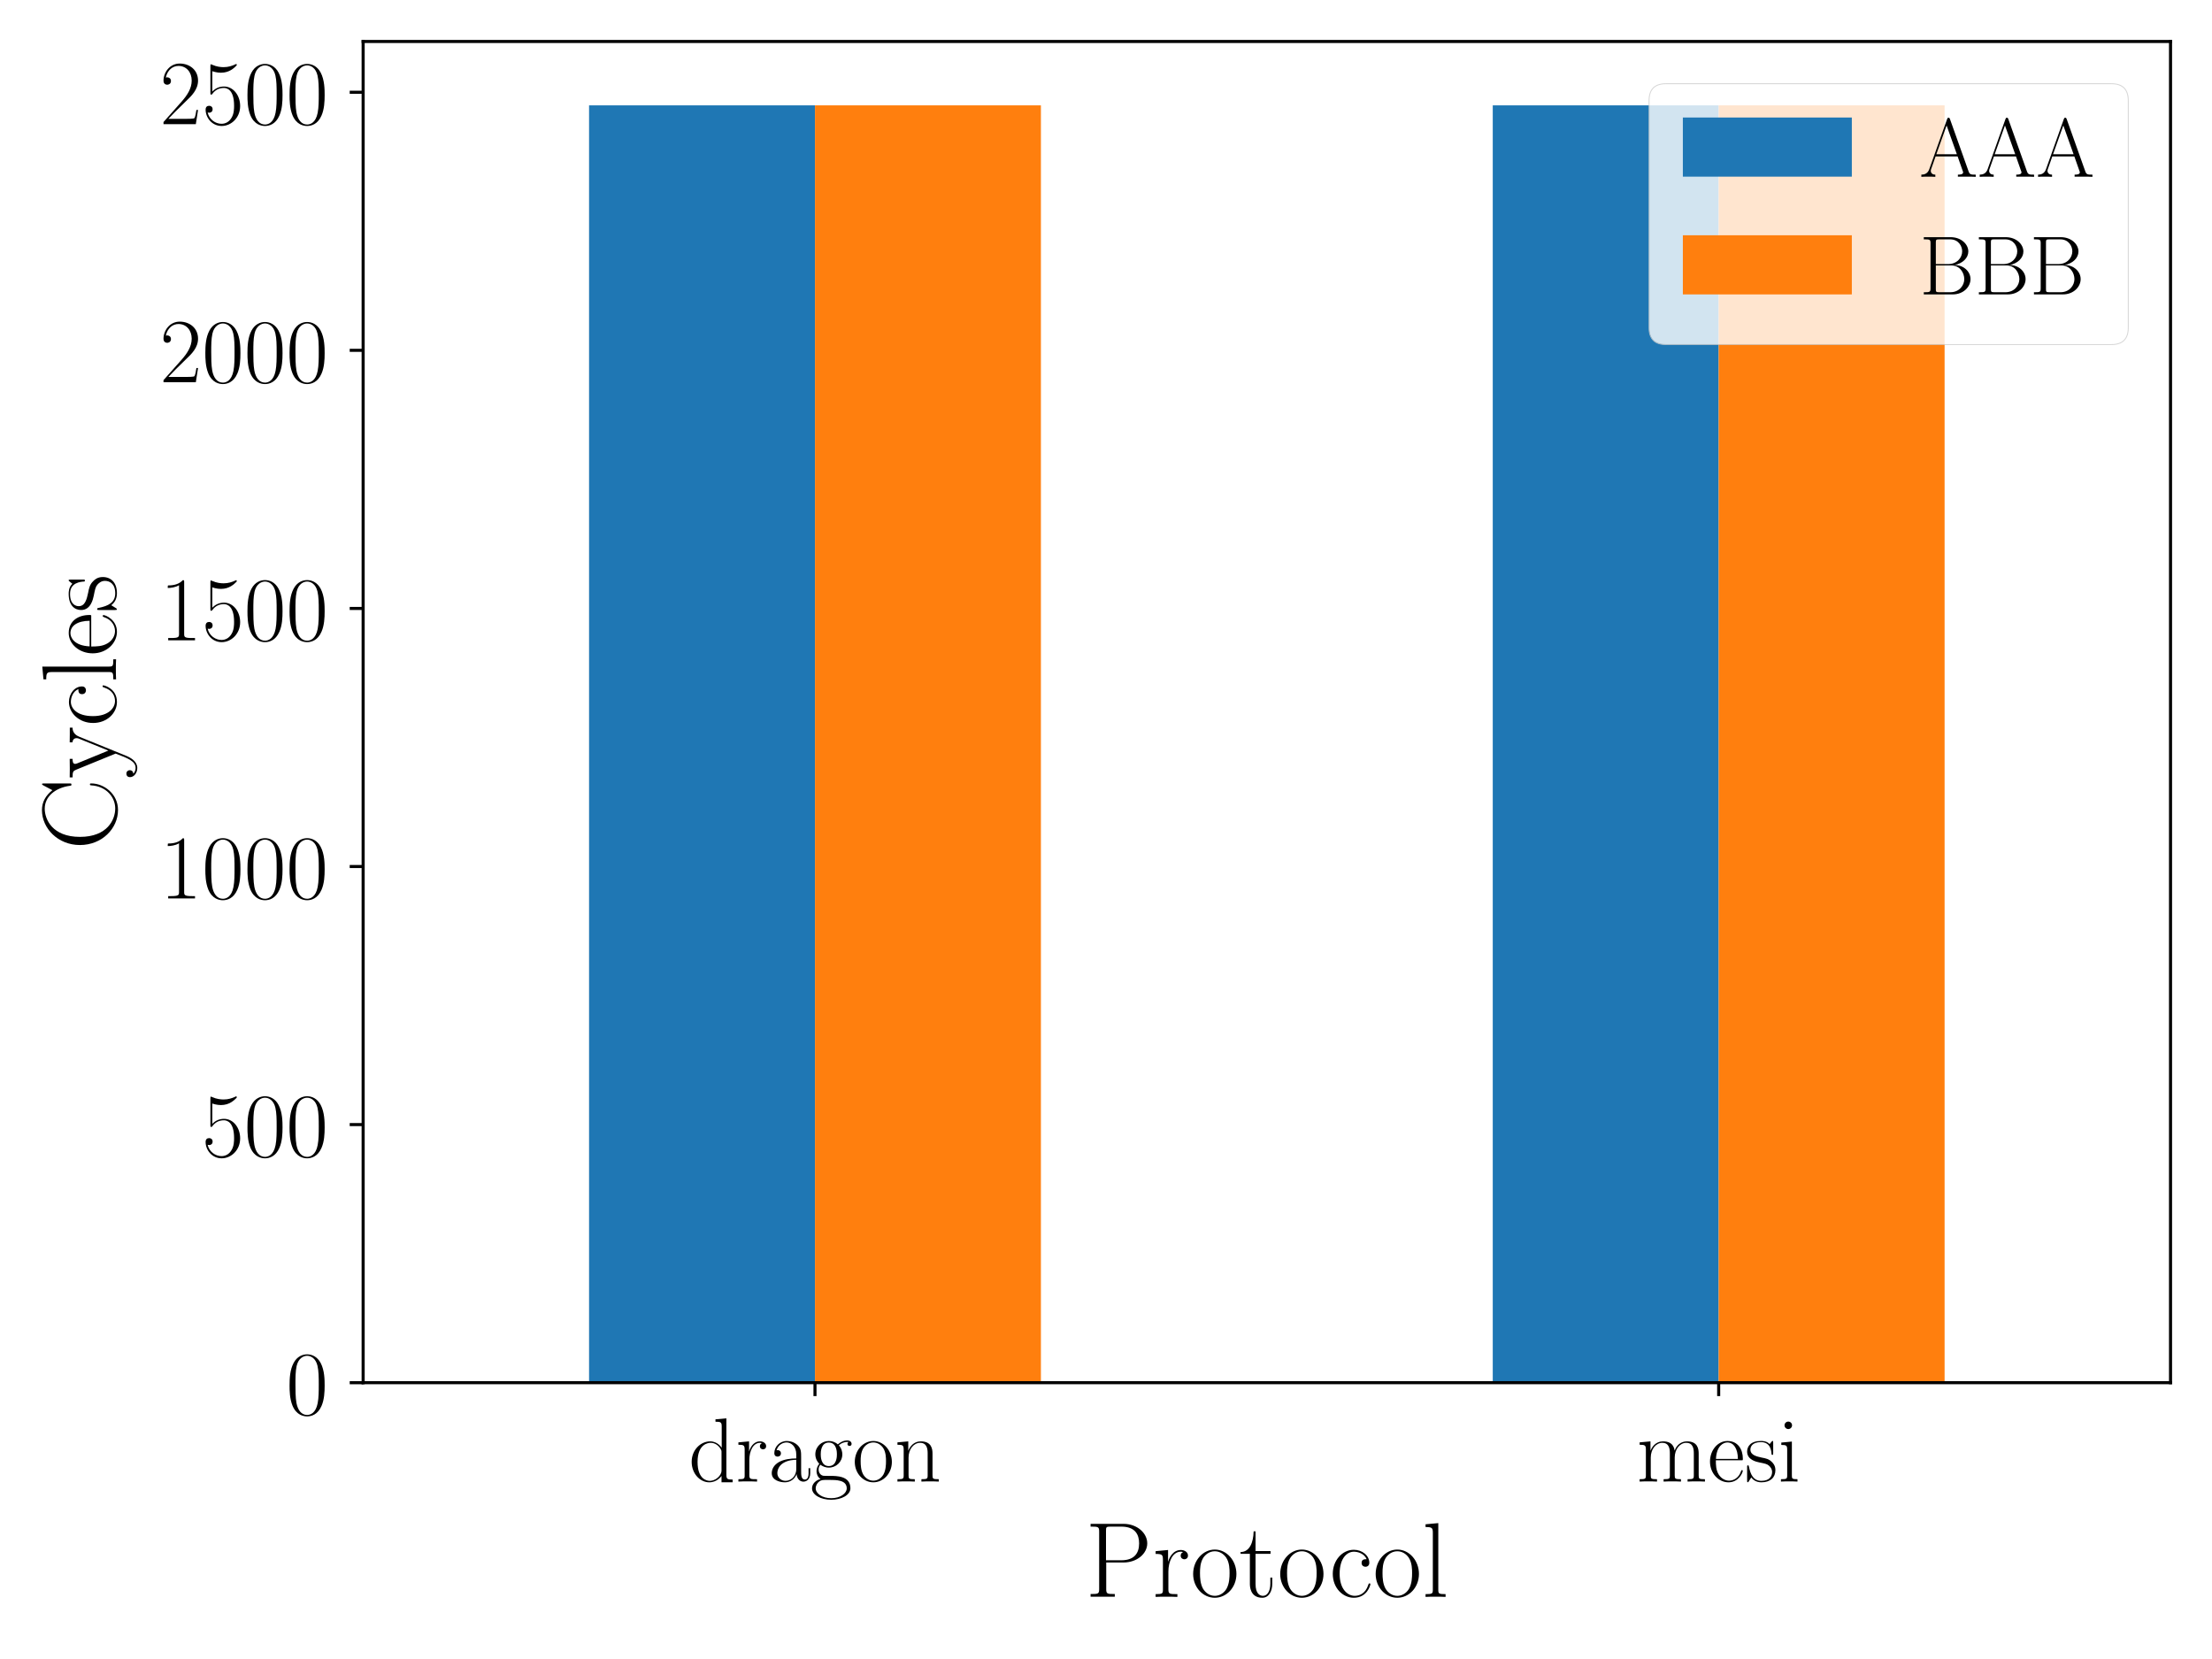
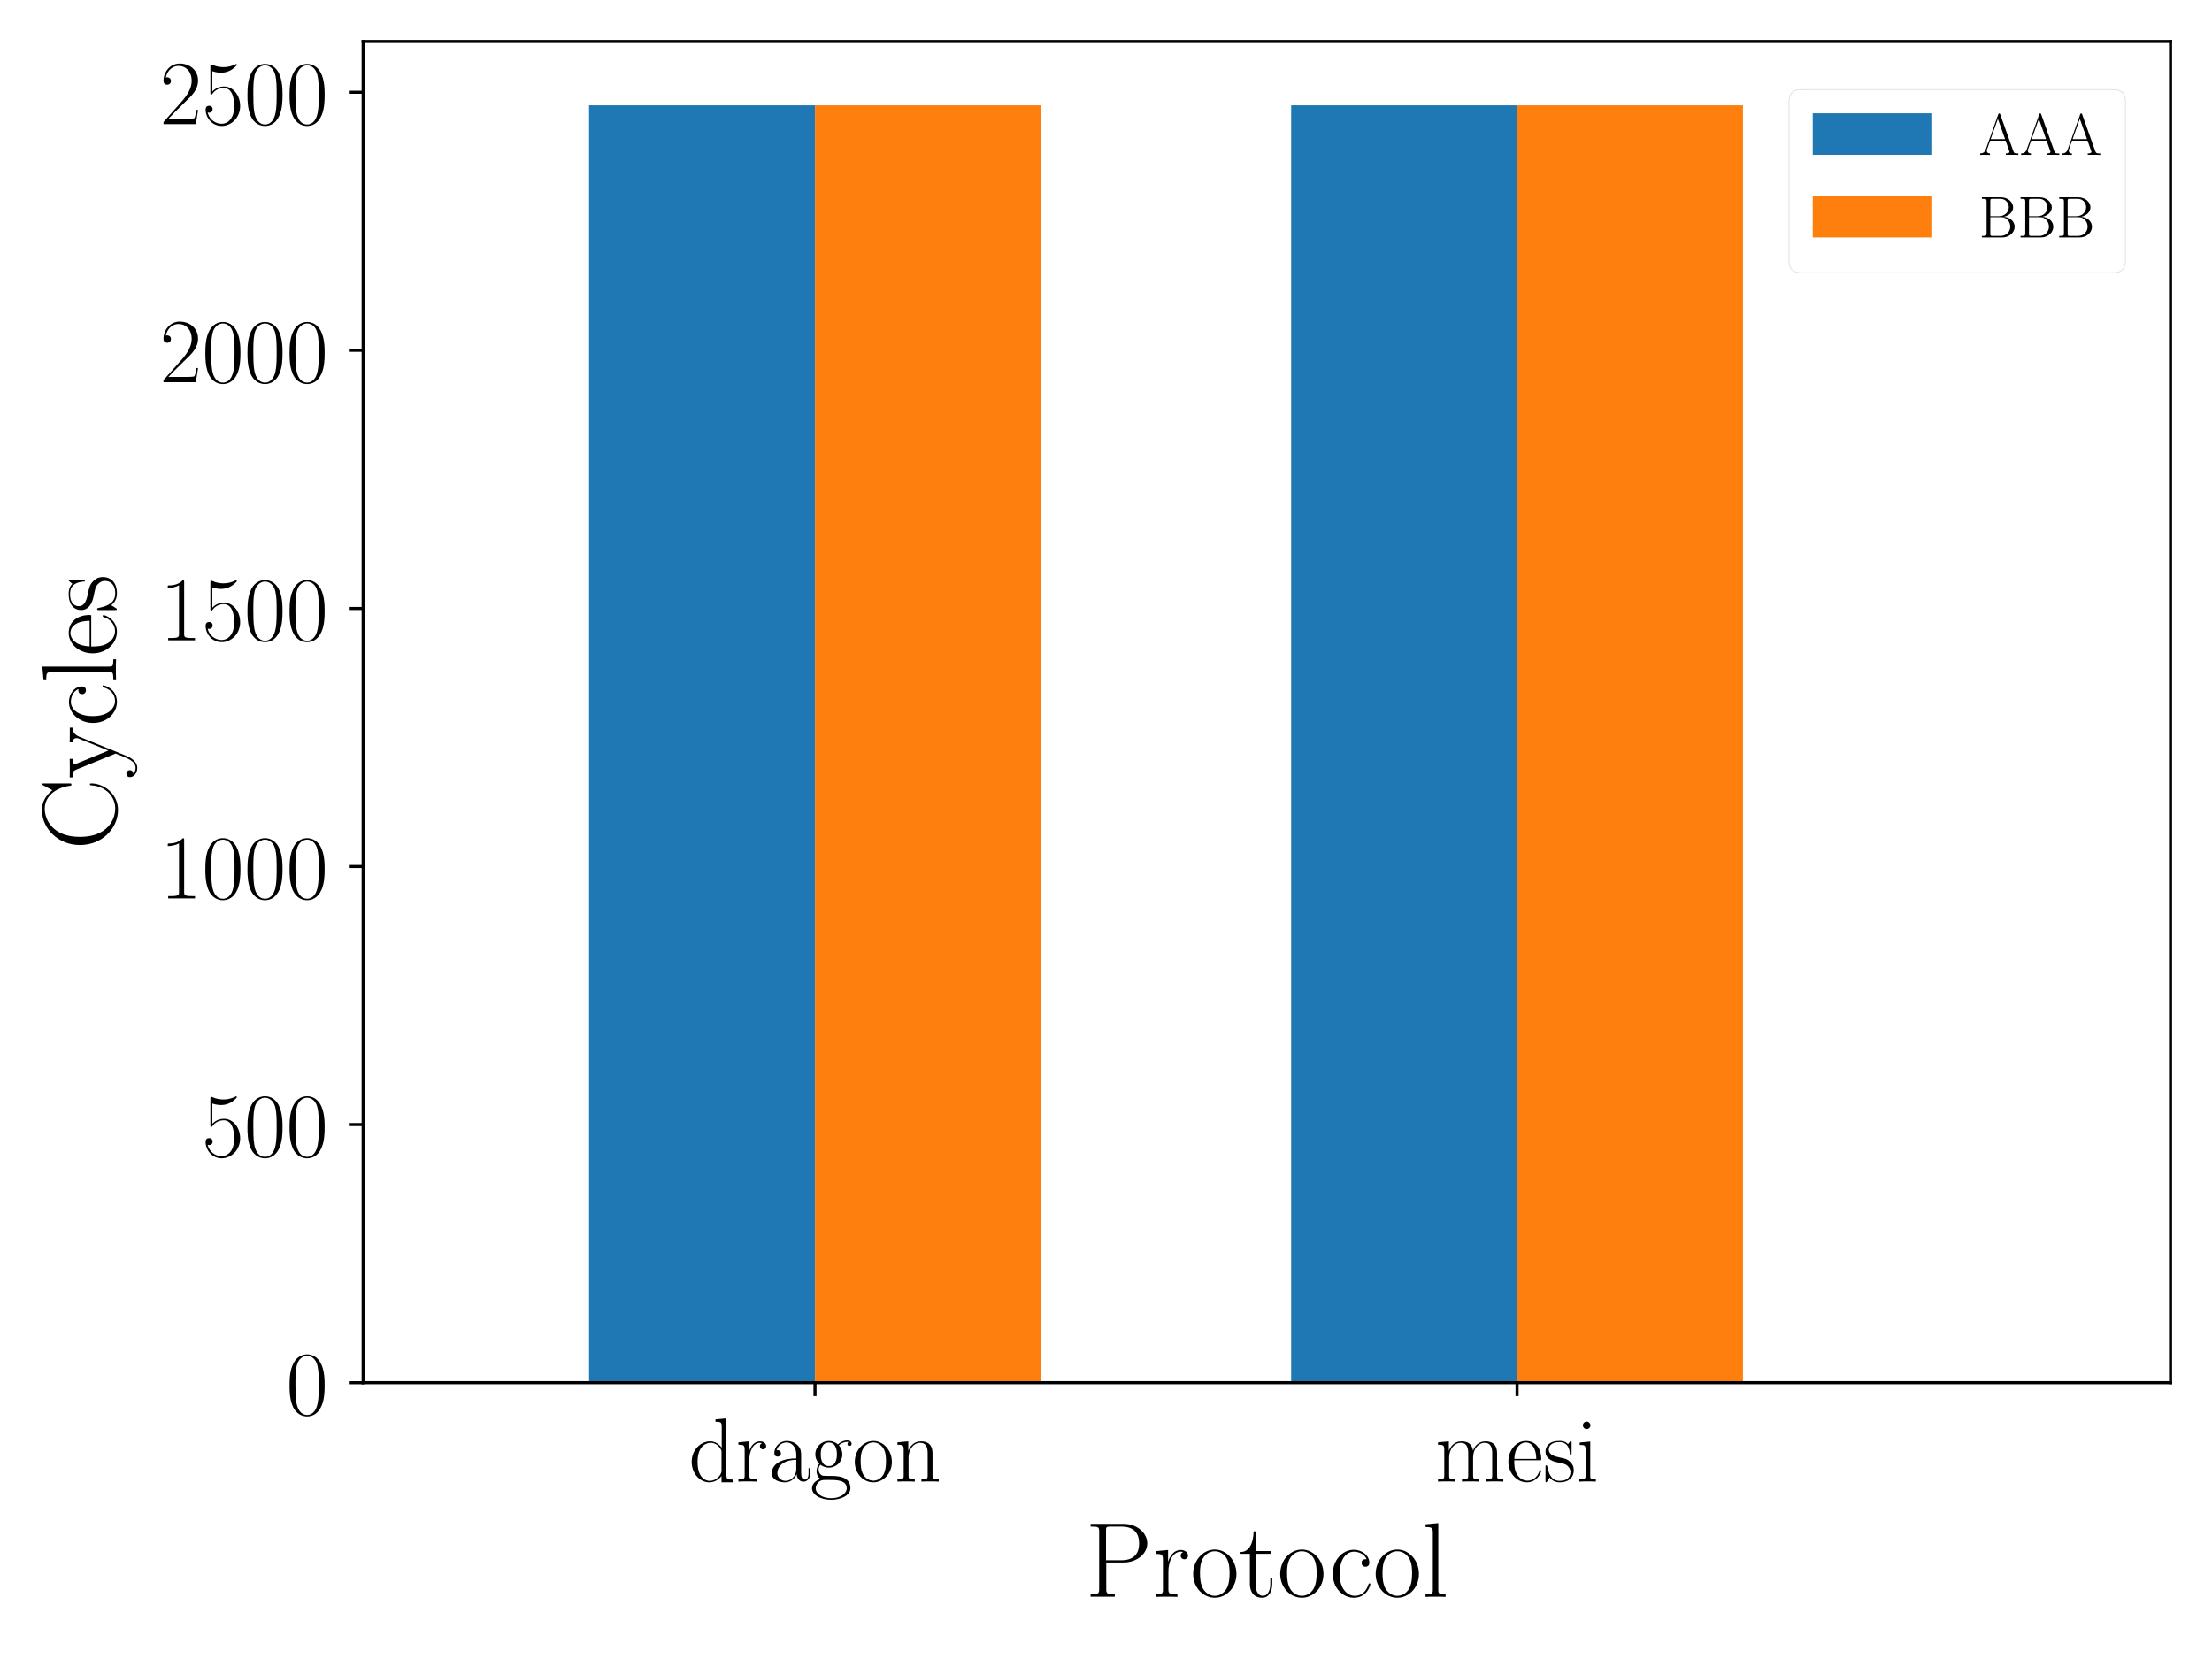
- <svg xmlns="http://www.w3.org/2000/svg" xmlns:xlink="http://www.w3.org/1999/xlink" width="576pt" height="432pt" viewBox="0 0 576 432" version="1.1">
-   <defs>
-     <style type="text/css">*{stroke-linejoin: round; stroke-linecap: butt}</style>
+ <svg xmlns="http://www.w3.org/2000/svg" xmlns:xlink="http://www.w3.org/1999/xlink" width="576pt" height="432pt" viewBox="0 0 576 432" version="1.1" id="svg289">
+   <defs id="defs6">
+     <style type="text/css" id="style4">*{stroke-linejoin: round; stroke-linecap: butt}</style>
  </defs>
  <g id="figure_1">
    <g id="patch_1">
-       <path d="M 0 432  L 576 432  L 576 0  L 0 0  z " style="fill: #ffffff" />
+       <path d="M 0 432  L 576 432  L 576 0  L 0 0  z " style="fill: #ffffff" id="path8" />
    </g>
    <g id="axes_1">
      <g id="patch_2">
-         <path d="M 94.561 360.047  L 565.2 360.047  L 565.2 10.8  L 94.561 10.8  z " style="fill: #ffffff" />
+         <path d="M 94.561 360.047  L 565.2 360.047  L 565.2 10.8  L 94.561 10.8  z " style="fill: #ffffff" id="path11" />
      </g>
      <g id="patch_3">
-         <path d="M 153.39 360.047  L 212.22 360.047  L 212.22 27.431  L 153.39 27.431  z " clip-path="url(#pcdeacd5c4c)" style="fill: #1f77b4" />
-       </g>
-       <g id="patch_4">
-         <path d="M 388.71 360.047  L 447.54 360.047  L 447.54 27.431  L 388.71 27.431  z " clip-path="url(#pcdeacd5c4c)" style="fill: #1f77b4" />
+         <path d="M 153.39 360.047  L 212.22 360.047  L 212.22 27.431  L 153.39 27.431  z " clip-path="url(#pcdeacd5c4c)" style="fill: #1f77b4" id="path14" />
+       </g>
+       <g id="patch_4" transform="translate(-52.5)">
+         <path d="m 388.71,360.047 h 58.83 V 27.431 H 388.71 Z" clip-path="url(#pcdeacd5c4c)" style="fill:#1f77b4" id="path17" />
      </g>
      <g id="patch_5">
-         <path d="M 212.22 360.047  L 271.05 360.047  L 271.05 27.431  L 212.22 27.431  z " clip-path="url(#pcdeacd5c4c)" style="fill: #ff7f0e" />
-       </g>
-       <g id="patch_6">
-         <path d="M 447.54 360.047  L 506.37 360.047  L 506.37 27.431  L 447.54 27.431  z " clip-path="url(#pcdeacd5c4c)" style="fill: #ff7f0e" />
+         <path d="M 212.22 360.047  L 271.05 360.047  L 271.05 27.431  L 212.22 27.431  z " clip-path="url(#pcdeacd5c4c)" style="fill: #ff7f0e" id="path20" />
+       </g>
+       <g id="patch_6" transform="translate(-52.5)">
+         <path d="m 447.54,360.047 h 58.83 V 27.431 h -58.83 z" clip-path="url(#pcdeacd5c4c)" style="fill:#ff7f0e" id="path23" />
      </g>
      <g id="matplotlib.axis_1">
        <g id="xtick_1">
          <g id="line2d_1">
-             <defs>
+             <defs id="defs27">
              <path id="mf3f937bea4" d="M 0 0  L 0 3.5  " style="stroke: #000000; stroke-width: 0.8" />
            </defs>
-             <g>
-               <use xlink:href="#mf3f937bea4" x="212.22" y="360.047" style="stroke: #000000; stroke-width: 0.8" />
+             <g id="g31">
+               <use xlink:href="#mf3f937bea4" x="212.22" y="360.047" style="stroke: #000000; stroke-width: 0.8" id="use29" />
            </g>
          </g>
          <g id="text_1">
-             <g transform="translate(179.3233 385.7516)scale(0.24 -0.24)">
-               <defs>
+             <g transform="translate(179.3233 385.7516)scale(0.24 -0.24)" id="g54">
+               <defs id="defs40">
                <path id="CMR17-64" d="M 1869 4326  L 1869 4160  C 2246 4160 2304 4122 2304 3820  L 2304 2345  C 2278 2377 2016 2790 1498 2790  C 845 2790 211 2208 211 1364  C 211 525 806 -64 1434 -64  C 1978 -64 2259 337 2291 380  L 2291 -63  L 3066 -63  L 3066 128  C 2688 128 2630 166 2630 473  L 2630 4396  L 1869 4326  z M 2291 755  C 2291 563 2176 390 2029 262  C 1811 70 1594 38 1472 38  C 1286 38 621 134 621 1356  C 621 2612 1363 2688 1530 2688  C 1824 2688 2061 2522 2208 2291  C 2291 2157 2291 2138 2291 2023  L 2291 755  z " transform="scale(0.015625)" />
                <path id="CMR17-72" d="M 960 1497  C 960 2112 1222 2688 1702 2688  C 1747 2688 1792 2682 1837 2662  C 1837 2662 1696 2617 1696 2452  C 1696 2298 1818 2234 1914 2234  C 1990 2234 2131 2279 2131 2458  C 2131 2663 1926 2790 1709 2790  C 1222 2790 1011 2317 947 2093  L 941 2093  L 941 2790  L 198 2720  L 198 2554  C 576 2554 634 2515 634 2208  L 634 428  C 634 184 608 153 198 153  L 198 -13  C 352 0 646 0 813 0  C 998 0 1325 0 1498 -13  L 1498 153  C 1037 153 960 153 960 440  L 960 1497  z " transform="scale(0.015625)" />
                <path id="CMR17-61" d="M 2304 1653  C 2304 2072 2304 2294 2035 2543  C 1798 2752 1523 2816 1306 2816  C 800 2816 435 2407 435 1971  C 435 1728 627 1728 666 1728  C 749 1728 896 1778 896 1954  C 896 2112 774 2181 666 2181  C 640 2181 608 2174 589 2168  C 723 2592 1069 2714 1293 2714  C 1613 2714 1965 2429 1965 1885  L 1965 1600  C 1587 1600 1133 1549 774 1357  C 371 1133 256 813 256 570  C 256 77 832 -64 1171 -64  C 1523 -64 1850 139 1990 511  C 2003 233 2182 -18 2464 -18  C 2598 -18 2938 70 2938 567  L 2938 920  L 2822 920  L 2822 562  C 2822 178 2650 128 2566 128  C 2304 128 2304 458 2304 738  L 2304 1653  z M 1965 870  C 1965 317 1568 38 1216 38  C 896 38 646 275 646 570  C 646 761 730 1100 1101 1305  C 1408 1478 1760 1504 1965 1504  L 1965 870  z " transform="scale(0.015625)" />
                <path id="CMR17-67" d="M 710 1164  C 832 1068 1043 960 1299 960  C 1805 960 2240 1357 2240 1888  C 2240 2054 2189 2310 1997 2509  C 2176 2692 2438 2752 2586 2752  C 2611 2752 2650 2752 2682 2734  C 2656 2728 2598 2703 2598 2605  C 2598 2527 2656 2471 2739 2471  C 2835 2471 2886 2533 2886 2614  C 2886 2731 2790 2854 2586 2854  C 2330 2854 2106 2738 1926 2580  C 1734 2753 1504 2816 1299 2816  C 794 2816 358 2419 358 1888  C 358 1522 570 1292 634 1228  C 442 1004 442 743 442 711  C 442 545 506 302 723 168  C 390 85 128 -169 128 -486  C 128 -943 736 -1280 1466 -1280  C 2170 -1280 2803 -956 2803 -479  C 2803 384 1856 384 1363 384  C 1216 384 954 384 922 391  C 723 423 589 602 589 826  C 589 883 589 1024 710 1164  z M 1299 1068  C 736 1068 736 1760 736 1889  C 736 2016 736 2708 1299 2708  C 1862 2708 1862 2016 1862 1889  C 1862 1760 1862 1068 1299 1068  z M 1466 -1171  C 826 -1171 384 -835 384 -486  C 384 -289 493 -105 634 -4  C 794 104 858 104 1293 104  C 1818 104 2547 104 2547 -486  C 2547 -835 2106 -1171 1466 -1171  z " transform="scale(0.015625)" />
                <path id="CMR17-6f" d="M 2758 1356  C 2758 2176 2163 2816 1466 2816  C 768 2816 173 2176 173 1356  C 173 551 768 -64 1466 -64  C 2163 -64 2758 551 2758 1356  z M 1466 51  C 1165 51 909 230 762 480  C 602 767 582 1126 582 1408  C 582 1677 595 2010 762 2298  C 890 2509 1139 2714 1466 2714  C 1754 2714 1997 2554 2150 2330  C 2349 2029 2349 1607 2349 1408  C 2349 1158 2336 775 2163 467  C 1984 173 1709 51 1466 51  z " transform="scale(0.015625)" />
                <path id="CMR17-6e" d="M 2656 1933  C 2656 2259 2592 2790 1837 2790  C 1331 2790 1069 2400 973 2144  L 966 2144  L 966 2790  L 211 2720  L 211 2554  C 589 2554 646 2515 646 2208  L 646 428  C 646 184 621 153 211 153  L 211 -13  C 365 0 646 0 813 0  C 979 0 1267 0 1421 -13  L 1421 153  C 1011 153 986 178 986 428  L 986 1658  C 986 2247 1344 2688 1792 2688  C 2266 2688 2317 2266 2317 1958  L 2317 428  C 2317 184 2291 153 1882 153  L 1882 -13  C 2035 0 2317 0 2483 0  C 2650 0 2938 0 3091 -13  L 3091 153  C 2682 153 2656 178 2656 428  L 2656 1933  z " transform="scale(0.015625)" />
              </defs>
-               <use xlink:href="#CMR17-64" transform="scale(0.996264)" />
-               <use xlink:href="#CMR17-72" transform="translate(50.89537 0)scale(0.996264)" />
-               <use xlink:href="#CMR17-61" transform="translate(86.17614 0)scale(0.996264)" />
-               <use xlink:href="#CMR17-67" transform="translate(131.8666 0)scale(0.996264)" />
-               <use xlink:href="#CMR17-6f" transform="translate(177.5571 0)scale(0.996264)" />
-               <use xlink:href="#CMR17-6e" transform="translate(223.2476 0)scale(0.996264)" />
-             </g>
-           </g>
-         </g>
-         <g id="xtick_2">
+               <use xlink:href="#CMR17-64" transform="scale(0.996264)" id="use42" />
+               <use xlink:href="#CMR17-72" transform="translate(50.89537 0)scale(0.996264)" id="use44" />
+               <use xlink:href="#CMR17-61" transform="translate(86.17614 0)scale(0.996264)" id="use46" />
+               <use xlink:href="#CMR17-67" transform="translate(131.8666 0)scale(0.996264)" id="use48" />
+               <use xlink:href="#CMR17-6f" transform="translate(177.5571 0)scale(0.996264)" id="use50" />
+               <use xlink:href="#CMR17-6e" transform="translate(223.2476 0)scale(0.996264)" id="use52" />
+             </g>
+           </g>
+         </g>
+         <g id="xtick_2" transform="translate(-52.5)">
          <g id="line2d_2">
-             <g>
-               <use xlink:href="#mf3f937bea4" x="447.54" y="360.047" style="stroke: #000000; stroke-width: 0.8" />
+             <g id="g60">
+               <use xlink:href="#mf3f937bea4" x="447.54" y="360.047" style="stroke:#000000;stroke-width:0.8" id="use58" />
            </g>
          </g>
          <g id="text_2">
-             <g transform="translate(426.1708 385.7516)scale(0.24 -0.24)">
-               <defs>
-                 <path id="CMR17-6d" d="M 4326 1933  C 4326 2252 4269 2790 3507 2790  C 3072 2790 2771 2496 2656 2151  L 2650 2151  C 2573 2676 2195 2790 1837 2790  C 1331 2790 1069 2400 973 2144  L 966 2144  L 966 2790  L 211 2720  L 211 2554  C 589 2554 646 2515 646 2208  L 646 428  C 646 184 621 153 211 153  L 211 -13  C 365 0 646 0 813 0  C 979 0 1267 0 1421 -13  L 1421 153  C 1011 153 986 178 986 428  L 986 1658  C 986 2247 1344 2688 1792 2688  C 2266 2688 2317 2266 2317 1958  L 2317 428  C 2317 184 2291 153 1882 153  L 1882 -13  C 2035 0 2317 0 2483 0  C 2650 0 2938 0 3091 -13  L 3091 153  C 2682 153 2656 178 2656 428  L 2656 1658  C 2656 2247 3014 2688 3462 2688  C 3936 2688 3987 2266 3987 1958  L 3987 428  C 3987 184 3962 153 3552 153  L 3552 -13  C 3706 0 3987 0 4154 0  C 4320 0 4608 0 4762 -13  L 4762 153  C 4352 153 4326 178 4326 428  L 4326 1933  z " transform="scale(0.015625)" />
-                 <path id="CMR17-65" d="M 2438 1472  C 2464 1498 2464 1511 2464 1576  C 2464 2238 2118 2816 1389 2816  C 710 2816 173 2169 173 1383  C 173 551 781 -64 1459 -64  C 2176 -64 2458 607 2458 740  C 2458 784 2419 784 2406 784  C 2362 784 2355 771 2330 696  C 2189 265 1837 51 1504 51  C 1229 51 954 203 781 480  C 582 803 582 1176 582 1472  L 2438 1472  z M 589 1568  C 634 2505 1126 2714 1382 2714  C 1818 2714 2112 2297 2118 1568  L 589 1568  z " transform="scale(0.015625)" />
-                 <path id="CMR17-73" d="M 1978 2697  C 1978 2813 1971 2819 1933 2819  C 1907 2819 1901 2813 1824 2717  C 1805 2691 1747 2626 1728 2601  C 1523 2819 1235 2819 1126 2819  C 416 2819 160 2447 160 2076  C 160 1498 813 1365 998 1325  C 1402 1243 1542 1217 1677 1101  C 1760 1025 1901 884 1901 654  C 1901 384 1747 38 1158 38  C 602 38 403 460 288 1021  C 269 1110 269 1117 218 1117  C 166 1117 160 1110 160 983  L 160 63  C 160 -51 166 -58 205 -58  C 237 -58 243 -51 275 0  C 314 57 410 211 448 276  C 576 103 800 -64 1158 -64  C 1792 -64 2131 283 2131 784  C 2131 1112 1958 1285 1875 1362  C 1683 1561 1459 1606 1190 1657  C 838 1735 390 1825 390 2217  C 390 2383 480 2737 1126 2737  C 1811 2737 1850 2094 1862 1888  C 1869 1856 1901 1849 1920 1849  C 1978 1849 1978 1869 1978 1978  L 1978 2697  z " transform="scale(0.015625)" />
-                 <path id="CMR17-69" d="M 992 3909  C 992 4049 877 4170 730 4170  C 589 4170 467 4056 467 3909  C 467 3769 582 3648 730 3648  C 870 3648 992 3763 992 3909  z M 243 2706  L 243 2541  C 602 2541 653 2502 653 2197  L 653 427  C 653 184 627 153 218 153  L 218 -13  C 371 0 646 0 806 0  C 960 0 1222 0 1370 -13  L 1370 153  C 992 153 979 191 979 420  L 979 2776  L 243 2706  z " transform="scale(0.015625)" />
-               </defs>
-               <use xlink:href="#CMR17-6d" transform="scale(0.996264)" />
-               <use xlink:href="#CMR17-65" transform="translate(76.91959 0)scale(0.996264)" />
-               <use xlink:href="#CMR17-73" transform="translate(117.4052 0)scale(0.996264)" />
-               <use xlink:href="#CMR17-69" transform="translate(153.2066 0)scale(0.996264)" />
+             <g transform="matrix(0.24,0,0,-0.24,426.1708,385.7516)" id="g77">
+               <defs id="defs67">
+                 <path id="CMR17-6d" d="m 4326,1933 c 0,319 -57,857 -819,857 -435,0 -736,-294 -851,-639 h -6 c -77,525 -455,639 -813,639 -506,0 -768,-390 -864,-646 h -7 v 646 l -755,-70 v -166 c 378,0 435,-39 435,-346 V 428 C 646,184 621,153 211,153 V -13 C 365,0 646,0 813,0 c 166,0 454,0 608,-13 v 166 c -410,0 -435,25 -435,275 v 1230 c 0,589 358,1030 806,1030 474,0 525,-422 525,-730 V 428 c 0,-244 -26,-275 -435,-275 V -13 c 153,13 435,13 601,13 167,0 455,0 608,-13 v 166 c -409,0 -435,25 -435,275 v 1230 c 0,589 358,1030 806,1030 474,0 525,-422 525,-730 V 428 c 0,-244 -25,-275 -435,-275 V -13 c 154,13 435,13 602,13 166,0 454,0 608,-13 v 166 c -410,0 -436,25 -436,275 z" transform="scale(0.015625)" />
+                 <path id="CMR17-65" d="m 2438,1472 c 26,26 26,39 26,104 0,662 -346,1240 -1075,1240 C 710,2816 173,2169 173,1383 173,551 781,-64 1459,-64 c 717,0 999,671 999,804 0,44 -39,44 -52,44 -44,0 -51,-13 -76,-88 C 2189,265 1837,51 1504,51 1229,51 954,203 781,480 582,803 582,1176 582,1472 Z m -1849,96 c 45,937 537,1146 793,1146 436,0 730,-417 736,-1146 z" transform="scale(0.015625)" />
+                 <path id="CMR17-73" d="m 1978,2697 c 0,116 -7,122 -45,122 -26,0 -32,-6 -109,-102 -19,-26 -77,-91 -96,-116 -205,218 -493,218 -602,218 -710,0 -966,-372 -966,-743 0,-578 653,-711 838,-751 404,-82 544,-108 679,-224 83,-76 224,-217 224,-447 0,-270 -154,-616 -743,-616 -556,0 -755,422 -870,983 -19,89 -19,96 -70,96 -52,0 -58,-7 -58,-134 V 63 c 0,-114 6,-121 45,-121 32,0 38,7 70,58 39,57 135,211 173,276 128,-173 352,-340 710,-340 634,0 973,347 973,848 0,328 -173,501 -256,578 -192,199 -416,244 -685,295 -352,78 -800,168 -800,560 0,166 90,520 736,520 685,0 724,-643 736,-849 7,-32 39,-39 58,-39 58,0 58,20 58,129 z" transform="scale(0.015625)" />
+                 <path id="CMR17-69" d="m 992,3909 c 0,140 -115,261 -262,261 -141,0 -263,-114 -263,-261 0,-140 115,-261 263,-261 140,0 262,115 262,261 z M 243,2706 v -165 c 359,0 410,-39 410,-344 V 427 C 653,184 627,153 218,153 V -13 C 371,0 646,0 806,0 c 154,0 416,0 564,-13 v 166 c -378,0 -391,38 -391,267 v 2356 z" transform="scale(0.015625)" />
+               </defs>
+               <use xlink:href="#CMR17-6d" transform="scale(0.996264)" id="use69" />
+               <use xlink:href="#CMR17-65" transform="matrix(0.996264,0,0,0.996264,76.91959,0)" id="use71" />
+               <use xlink:href="#CMR17-73" transform="matrix(0.996264,0,0,0.996264,117.4052,0)" id="use73" />
+               <use xlink:href="#CMR17-69" transform="matrix(0.996264,0,0,0.996264,153.2066,0)" id="use75" />
            </g>
          </g>
        </g>
        <g id="text_3">
-           <g transform="translate(282.5353 415.7741)scale(0.28 -0.28)">
-             <defs>
+           <g transform="translate(282.5353 415.7741)scale(0.28 -0.28)" id="g103">
+             <defs id="defs85">
              <path id="CMR17-50" d="M 1267 2042  L 2291 2042  C 3117 2042 3718 2578 3718 3184  C 3718 3791 3130 4352 2291 4352  L 333 4352  L 333 4186  C 774 4186 845 4186 845 3899  L 845 446  C 845 160 774 160 333 160  L 333 0  C 518 0 858 0 1056 0  C 1254 0 1594 0 1779 0  L 1779 160  C 1338 160 1267 160 1267 446  L 1267 2042  z M 1254 2176  L 1254 3938  C 1254 4155 1267 4186 1523 4186  L 2170 4186  C 2995 4186 3232 3714 3232 3184  C 3232 2604 2950 2176 2170 2176  L 1254 2176  z " transform="scale(0.015625)" />
              <path id="CMR17-74" d="M 966 2560  L 1862 2560  L 1862 2725  L 966 2725  L 966 3904  L 851 3904  C 838 3245 614 2668 70 2668  L 70 2560  L 627 2560  L 627 771  C 627 650 627 -64 1370 -64  C 1747 -64 1965 306 1965 777  L 1965 1140  L 1850 1140  L 1850 783  C 1850 344 1677 51 1408 51  C 1222 51 966 178 966 758  L 966 2560  z " transform="scale(0.015625)" />
              <path id="CMR17-63" d="M 2234 2240  C 2112 2240 1933 2240 1933 2017  C 1933 1838 2080 1787 2163 1787  C 2208 1787 2394 1807 2394 2024  C 2394 2467 1958 2803 1466 2803  C 787 2803 211 2178 211 1363  C 211 516 813 -64 1466 -64  C 2259 -64 2458 677 2458 748  C 2458 774 2451 793 2406 793  C 2362 793 2355 787 2330 703  C 2163 180 1798 51 1523 51  C 1114 51 621 427 621 1369  C 621 2338 1094 2688 1472 2688  C 1722 2688 2093 2573 2234 2240  z " transform="scale(0.015625)" />
              <path id="CMR17-6c" d="M 979 4396  L 218 4326  L 218 4160  C 595 4160 653 4122 653 3817  L 653 426  C 653 184 627 153 218 153  L 218 -13  C 371 0 653 0 813 0  C 979 0 1261 0 1414 -13  L 1414 153  C 1005 153 979 178 979 426  L 979 4396  z " transform="scale(0.015625)" />
            </defs>
-             <use xlink:href="#CMR17-50" transform="scale(0.996264)" />
-             <use xlink:href="#CMR17-72" transform="translate(62.5863 0)scale(0.996264)" />
-             <use xlink:href="#CMR17-6f" transform="translate(97.86707 0)scale(0.996264)" />
-             <use xlink:href="#CMR17-74" transform="translate(143.5575 0)scale(0.996264)" />
-             <use xlink:href="#CMR17-6f" transform="translate(178.8383 0)scale(0.996264)" />
-             <use xlink:href="#CMR17-63" transform="translate(227.1312 0)scale(0.996264)" />
-             <use xlink:href="#CMR17-6f" transform="translate(267.6169 0)scale(0.996264)" />
-             <use xlink:href="#CMR17-6c" transform="translate(313.3074 0)scale(0.996264)" />
+             <use xlink:href="#CMR17-50" transform="scale(0.996264)" id="use87" />
+             <use xlink:href="#CMR17-72" transform="translate(62.5863 0)scale(0.996264)" id="use89" />
+             <use xlink:href="#CMR17-6f" transform="translate(97.86707 0)scale(0.996264)" id="use91" />
+             <use xlink:href="#CMR17-74" transform="translate(143.5575 0)scale(0.996264)" id="use93" />
+             <use xlink:href="#CMR17-6f" transform="translate(178.8383 0)scale(0.996264)" id="use95" />
+             <use xlink:href="#CMR17-63" transform="translate(227.1312 0)scale(0.996264)" id="use97" />
+             <use xlink:href="#CMR17-6f" transform="translate(267.6169 0)scale(0.996264)" id="use99" />
+             <use xlink:href="#CMR17-6c" transform="translate(313.3074 0)scale(0.996264)" id="use101" />
          </g>
        </g>
      </g>
      <g id="matplotlib.axis_2">
        <g id="ytick_1">
          <g id="line2d_3">
-             <defs>
+             <defs id="defs108">
              <path id="maaf6709a4e" d="M 0 0  L -3.5 0  " style="stroke: #000000; stroke-width: 0.8" />
            </defs>
-             <g>
-               <use xlink:href="#maaf6709a4e" x="94.561" y="360.047" style="stroke: #000000; stroke-width: 0.8" />
+             <g id="g112">
+               <use xlink:href="#maaf6709a4e" x="94.561" y="360.047" style="stroke: #000000; stroke-width: 0.8" id="use110" />
            </g>
          </g>
          <g id="text_4">
-             <g transform="translate(74.49482 368.3494)scale(0.24 -0.24)">
-               <defs>
+             <g transform="translate(74.49482 368.3494)scale(0.24 -0.24)" id="g120">
+               <defs id="defs116">
                <path id="CMR17-30" d="M 2688 2025  C 2688 2416 2682 3080 2413 3591  C 2176 4039 1798 4198 1466 4198  C 1158 4198 768 4058 525 3597  C 269 3118 243 2524 243 2025  C 243 1661 250 1106 448 619  C 723 -39 1216 -128 1466 -128  C 1760 -128 2208 -7 2470 600  C 2662 1042 2688 1559 2688 2025  z M 1466 -26  C 1056 -26 813 325 723 812  C 653 1188 653 1738 653 2096  C 653 2588 653 2997 736 3387  C 858 3929 1216 4096 1466 4096  C 1728 4096 2067 3923 2189 3400  C 2272 3036 2278 2607 2278 2096  C 2278 1680 2278 1169 2202 792  C 2067 95 1690 -26 1466 -26  z " transform="scale(0.015625)" />
              </defs>
-               <use xlink:href="#CMR17-30" transform="scale(0.996264)" />
+               <use xlink:href="#CMR17-30" transform="scale(0.996264)" id="use118" />
            </g>
          </g>
        </g>
        <g id="ytick_2">
          <g id="line2d_4">
-             <g>
-               <use xlink:href="#maaf6709a4e" x="94.561" y="292.843" style="stroke: #000000; stroke-width: 0.8" />
+             <g id="g126">
+               <use xlink:href="#maaf6709a4e" x="94.561" y="292.843" style="stroke: #000000; stroke-width: 0.8" id="use124" />
            </g>
          </g>
          <g id="text_5">
-             <g transform="translate(52.56339 301.1451)scale(0.24 -0.24)">
-               <defs>
+             <g transform="translate(52.56339 301.1451)scale(0.24 -0.24)" id="g138">
+               <defs id="defs130">
                <path id="CMR17-35" d="M 730 3692  C 794 3666 1056 3584 1325 3584  C 1920 3584 2246 3911 2432 4100  C 2432 4157 2432 4192 2394 4192  C 2387 4192 2374 4192 2323 4163  C 2099 4058 1837 3973 1517 3973  C 1325 3973 1037 3999 723 4139  C 653 4171 640 4171 634 4171  C 602 4171 595 4164 595 4037  L 595 2203  C 595 2089 595 2057 659 2057  C 691 2057 704 2070 736 2114  C 941 2401 1222 2522 1542 2522  C 1766 2522 2246 2382 2246 1289  C 2246 1085 2246 715 2054 421  C 1894 159 1645 25 1370 25  C 947 25 518 320 403 814  C 429 807 480 795 506 795  C 589 795 749 840 749 1038  C 749 1210 627 1280 506 1280  C 358 1280 262 1190 262 1011  C 262 454 704 -128 1382 -128  C 2042 -128 2669 440 2669 1264  C 2669 2030 2170 2624 1549 2624  C 1222 2624 947 2503 730 2274  L 730 3692  z " transform="scale(0.015625)" />
              </defs>
-               <use xlink:href="#CMR17-35" transform="scale(0.996264)" />
-               <use xlink:href="#CMR17-30" transform="translate(45.69048 0)scale(0.996264)" />
-               <use xlink:href="#CMR17-30" transform="translate(91.38095 0)scale(0.996264)" />
+               <use xlink:href="#CMR17-35" transform="scale(0.996264)" id="use132" />
+               <use xlink:href="#CMR17-30" transform="translate(45.69048 0)scale(0.996264)" id="use134" />
+               <use xlink:href="#CMR17-30" transform="translate(91.38095 0)scale(0.996264)" id="use136" />
            </g>
          </g>
        </g>
        <g id="ytick_3">
          <g id="line2d_5">
-             <g>
-               <use xlink:href="#maaf6709a4e" x="94.561" y="225.639" style="stroke: #000000; stroke-width: 0.8" />
+             <g id="g144">
+               <use xlink:href="#maaf6709a4e" x="94.561" y="225.639" style="stroke: #000000; stroke-width: 0.8" id="use142" />
            </g>
          </g>
          <g id="text_6">
-             <g transform="translate(41.59768 233.9408)scale(0.24 -0.24)">
-               <defs>
+             <g transform="translate(41.59768 233.9408)scale(0.24 -0.24)" id="g158">
+               <defs id="defs148">
                <path id="CMR17-31" d="M 1702 4058  C 1702 4192 1696 4192 1606 4192  C 1357 3916 979 3827 621 3827  C 602 3827 570 3827 563 3808  C 557 3795 557 3782 557 3648  C 755 3648 1088 3686 1344 3839  L 1344 461  C 1344 236 1331 160 781 160  L 589 160  L 589 0  C 896 0 1216 0 1523 0  C 1830 0 2150 0 2458 0  L 2458 160  L 2266 160  C 1715 160 1702 230 1702 458  L 1702 4058  z " transform="scale(0.015625)" />
              </defs>
-               <use xlink:href="#CMR17-31" transform="scale(0.996264)" />
-               <use xlink:href="#CMR17-30" transform="translate(45.69048 0)scale(0.996264)" />
-               <use xlink:href="#CMR17-30" transform="translate(91.38095 0)scale(0.996264)" />
-               <use xlink:href="#CMR17-30" transform="translate(137.0714 0)scale(0.996264)" />
+               <use xlink:href="#CMR17-31" transform="scale(0.996264)" id="use150" />
+               <use xlink:href="#CMR17-30" transform="translate(45.69048 0)scale(0.996264)" id="use152" />
+               <use xlink:href="#CMR17-30" transform="translate(91.38095 0)scale(0.996264)" id="use154" />
+               <use xlink:href="#CMR17-30" transform="translate(137.0714 0)scale(0.996264)" id="use156" />
            </g>
          </g>
        </g>
        <g id="ytick_4">
          <g id="line2d_6">
-             <g>
-               <use xlink:href="#maaf6709a4e" x="94.561" y="158.434" style="stroke: #000000; stroke-width: 0.8" />
+             <g id="g164">
+               <use xlink:href="#maaf6709a4e" x="94.561" y="158.434" style="stroke: #000000; stroke-width: 0.8" id="use162" />
            </g>
          </g>
          <g id="text_7">
-             <g transform="translate(41.59768 166.7365)scale(0.24 -0.24)">
-               <use xlink:href="#CMR17-31" transform="scale(0.996264)" />
-               <use xlink:href="#CMR17-35" transform="translate(45.69048 0)scale(0.996264)" />
-               <use xlink:href="#CMR17-30" transform="translate(91.38095 0)scale(0.996264)" />
-               <use xlink:href="#CMR17-30" transform="translate(137.0714 0)scale(0.996264)" />
+             <g transform="translate(41.59768 166.7365)scale(0.24 -0.24)" id="g175">
+               <use xlink:href="#CMR17-31" transform="scale(0.996264)" id="use167" />
+               <use xlink:href="#CMR17-35" transform="translate(45.69048 0)scale(0.996264)" id="use169" />
+               <use xlink:href="#CMR17-30" transform="translate(91.38095 0)scale(0.996264)" id="use171" />
+               <use xlink:href="#CMR17-30" transform="translate(137.0714 0)scale(0.996264)" id="use173" />
            </g>
          </g>
        </g>
        <g id="ytick_5">
          <g id="line2d_7">
-             <g>
-               <use xlink:href="#maaf6709a4e" x="94.561" y="91.23" style="stroke: #000000; stroke-width: 0.8" />
+             <g id="g181">
+               <use xlink:href="#maaf6709a4e" x="94.561" y="91.23" style="stroke: #000000; stroke-width: 0.8" id="use179" />
            </g>
          </g>
          <g id="text_8">
-             <g transform="translate(41.59768 99.53227)scale(0.24 -0.24)">
-               <defs>
+             <g transform="translate(41.59768 99.53227)scale(0.24 -0.24)" id="g195">
+               <defs id="defs185">
                <path id="CMR17-32" d="M 2669 989  L 2554 989  C 2490 536 2438 459 2413 420  C 2381 369 1920 369 1830 369  L 602 369  C 832 619 1280 1072 1824 1597  C 2214 1967 2669 2402 2669 3035  C 2669 3790 2067 4224 1395 4224  C 691 4224 262 3604 262 3030  C 262 2780 448 2748 525 2748  C 589 2748 781 2787 781 3010  C 781 3207 614 3264 525 3264  C 486 3264 448 3258 422 3245  C 544 3790 915 4058 1306 4058  C 1862 4058 2227 3617 2227 3035  C 2227 2479 1901 2000 1536 1584  L 262 146  L 262 0  L 2515 0  L 2669 989  z " transform="scale(0.015625)" />
              </defs>
-               <use xlink:href="#CMR17-32" transform="scale(0.996264)" />
-               <use xlink:href="#CMR17-30" transform="translate(45.69048 0)scale(0.996264)" />
-               <use xlink:href="#CMR17-30" transform="translate(91.38095 0)scale(0.996264)" />
-               <use xlink:href="#CMR17-30" transform="translate(137.0714 0)scale(0.996264)" />
+               <use xlink:href="#CMR17-32" transform="scale(0.996264)" id="use187" />
+               <use xlink:href="#CMR17-30" transform="translate(45.69048 0)scale(0.996264)" id="use189" />
+               <use xlink:href="#CMR17-30" transform="translate(91.38095 0)scale(0.996264)" id="use191" />
+               <use xlink:href="#CMR17-30" transform="translate(137.0714 0)scale(0.996264)" id="use193" />
            </g>
          </g>
        </g>
        <g id="ytick_6">
          <g id="line2d_8">
-             <g>
-               <use xlink:href="#maaf6709a4e" x="94.561" y="24.026" style="stroke: #000000; stroke-width: 0.8" />
+             <g id="g201">
+               <use xlink:href="#maaf6709a4e" x="94.561" y="24.026" style="stroke: #000000; stroke-width: 0.8" id="use199" />
            </g>
          </g>
          <g id="text_9">
-             <g transform="translate(41.59768 32.328)scale(0.24 -0.24)">
-               <use xlink:href="#CMR17-32" transform="scale(0.996264)" />
-               <use xlink:href="#CMR17-35" transform="translate(45.69048 0)scale(0.996264)" />
-               <use xlink:href="#CMR17-30" transform="translate(91.38095 0)scale(0.996264)" />
-               <use xlink:href="#CMR17-30" transform="translate(137.0714 0)scale(0.996264)" />
+             <g transform="translate(41.59768 32.328)scale(0.24 -0.24)" id="g212">
+               <use xlink:href="#CMR17-32" transform="scale(0.996264)" id="use204" />
+               <use xlink:href="#CMR17-35" transform="translate(45.69048 0)scale(0.996264)" id="use206" />
+               <use xlink:href="#CMR17-30" transform="translate(91.38095 0)scale(0.996264)" id="use208" />
+               <use xlink:href="#CMR17-30" transform="translate(137.0714 0)scale(0.996264)" id="use210" />
            </g>
          </g>
        </g>
        <g id="text_10">
-           <g transform="translate(30.1718 221.3261)rotate(-90)scale(0.28 -0.28)">
-             <defs>
+           <g transform="translate(30.1718 221.3261)rotate(-90)scale(0.28 -0.28)" id="g232">
+             <defs id="defs218">
              <path id="CMR17-43" d="M 3974 4289  C 3974 4403 3968 4410 3930 4410  C 3904 4410 3898 4403 3853 4327  L 3571 3792  C 3258 4187 2874 4416 2381 4416  C 1286 4416 294 3456 294 2148  C 294 826 1286 -128 2387 -128  C 3366 -128 3974 730 3974 1461  C 3974 1524 3974 1550 3917 1550  C 3866 1550 3866 1531 3859 1474  C 3808 585 3168 38 2477 38  C 1824 38 781 495 781 2147  C 781 3805 1843 4250 2464 4250  C 3187 4250 3712 3628 3834 2745  C 3846 2668 3846 2655 3904 2655  C 3974 2655 3974 2668 3974 2783  L 3974 4289  z " transform="scale(0.015625)" />
              <path id="CMR17-79" d="M 2496 2197  C 2656 2586 2944 2586 3034 2586  L 3034 2752  C 2912 2752 2752 2752 2630 2752  C 2496 2752 2285 2752 2157 2758  L 2157 2592  C 2400 2573 2406 2394 2406 2343  C 2406 2280 2394 2248 2362 2171  L 1664 449  L 902 2306  C 870 2382 870 2426 870 2433  C 870 2573 1018 2586 1171 2586  L 1171 2758  C 1018 2752 742 2752 582 2752  C 410 2752 205 2752 64 2758  L 64 2586  C 410 2586 448 2554 531 2350  L 1485 15  C 1197 -738 1030 -1178 627 -1178  C 557 -1178 397 -1159 282 -1044  C 429 -1031 493 -942 493 -833  C 493 -725 416 -629 288 -629  C 147 -629 77 -725 77 -840  C 77 -1095 339 -1280 627 -1280  C 998 -1280 1229 -922 1357 -604  L 2496 2197  z " transform="scale(0.015625)" />
            </defs>
-             <use xlink:href="#CMR17-43" transform="scale(0.996264)" />
-             <use xlink:href="#CMR17-79" transform="translate(66.50988 0)scale(0.996264)" />
-             <use xlink:href="#CMR17-63" transform="translate(114.8028 0)scale(0.996264)" />
-             <use xlink:href="#CMR17-6c" transform="translate(155.2885 0)scale(0.996264)" />
-             <use xlink:href="#CMR17-65" transform="translate(180.1595 0)scale(0.996264)" />
-             <use xlink:href="#CMR17-73" transform="translate(220.6452 0)scale(0.996264)" />
+             <use xlink:href="#CMR17-43" transform="scale(0.996264)" id="use220" />
+             <use xlink:href="#CMR17-79" transform="translate(66.50988 0)scale(0.996264)" id="use222" />
+             <use xlink:href="#CMR17-63" transform="translate(114.8028 0)scale(0.996264)" id="use224" />
+             <use xlink:href="#CMR17-6c" transform="translate(155.2885 0)scale(0.996264)" id="use226" />
+             <use xlink:href="#CMR17-65" transform="translate(180.1595 0)scale(0.996264)" id="use228" />
+             <use xlink:href="#CMR17-73" transform="translate(220.6452 0)scale(0.996264)" id="use230" />
          </g>
        </g>
      </g>
      <g id="patch_7">
-         <path d="M 94.561 360.047  L 94.561 10.8  " style="fill: none; stroke: #000000; stroke-width: 0.8; stroke-linejoin: miter; stroke-linecap: square" />
+         <path d="M 94.561 360.047  L 94.561 10.8  " style="fill: none; stroke: #000000; stroke-width: 0.8; stroke-linejoin: miter; stroke-linecap: square" id="path236" />
      </g>
      <g id="patch_8">
-         <path d="M 565.2 360.047  L 565.2 10.8  " style="fill: none; stroke: #000000; stroke-width: 0.8; stroke-linejoin: miter; stroke-linecap: square" />
+         <path d="M 565.2 360.047  L 565.2 10.8  " style="fill: none; stroke: #000000; stroke-width: 0.8; stroke-linejoin: miter; stroke-linecap: square" id="path239" />
      </g>
      <g id="patch_9">
-         <path d="M 94.561 360.047  L 565.2 360.047  " style="fill: none; stroke: #000000; stroke-width: 0.8; stroke-linejoin: miter; stroke-linecap: square" />
+         <path d="M 94.561 360.047  L 565.2 360.047  " style="fill: none; stroke: #000000; stroke-width: 0.8; stroke-linejoin: miter; stroke-linecap: square" id="path242" />
      </g>
      <g id="patch_10">
-         <path d="M 94.561 10.8  L 565.2 10.8  " style="fill: none; stroke: #000000; stroke-width: 0.8; stroke-linejoin: miter; stroke-linecap: square" />
-       </g>
-       <g id="legend_1">
+         <path d="M 94.561 10.8  L 565.2 10.8  " style="fill: none; stroke: #000000; stroke-width: 0.8; stroke-linejoin: miter; stroke-linecap: square" id="path245" />
+       </g>
+       <g id="legend_1" transform="matrix(0.7019813,0,0,0.7019813,164.416,8.028647)">
        <g id="patch_11">
-           <path d="M 433.812 89.726  L 549.8 89.726  Q 554.2 89.726 554.2 85.326  L 554.2 26.2  Q 554.2 21.8 549.8 21.8  L 433.812 21.8  Q 429.412 21.8 429.412 26.2  L 429.412 85.326  Q 429.412 89.726 433.812 89.726  z " style="fill: #ffffff; opacity: 0.8; stroke: #cccccc; stroke-width: 0.24; stroke-linejoin: miter" />
+           <path d="M 433.812,89.726 H 549.8 q 4.4,0 4.4,-4.4 V 26.2 q 0,-4.4 -4.4,-4.4 H 433.812 q -4.4,0 -4.4,4.4 v 59.126 q 0,4.4 4.4,4.4 z" style="opacity:0.8;fill:#ffffff;stroke:#cccccc;stroke-width:0.24;stroke-linejoin:miter" id="path248" />
        </g>
        <g id="patch_12">
-           <path d="M 438.212 46  L 482.212 46  L 482.212 30.6  L 438.212 30.6  z " style="fill: #1f77b4" />
+           <path d="m 438.212,46 h 44 V 30.6 h -44 z" style="fill:#1f77b4" id="path251" />
        </g>
        <g id="text_11">
-           <g transform="translate(499.8122 46)scale(0.22 -0.22)">
-             <defs>
-               <path id="CMR17-41" d="M 2323 4378  C 2291 4461 2278 4480 2214 4480  C 2150 4480 2138 4461 2106 4378  L 749 566  C 627 223 371 153 147 153  L 147 -13  C 262 0 518 0 640 0  C 800 0 1056 0 1210 -13  L 1210 153  C 909 153 864 361 864 439  C 864 497 877 530 890 569  L 1229 1536  L 2906 1536  L 3290 442  C 3322 365 3322 352 3322 327  C 3322 153 3046 153 2925 153  L 2925 0  C 3110 0 3443 0 3642 0  C 3808 0 4128 0 4282 -13  L 4282 153  C 3942 153 3827 153 3744 387  L 2323 4378  z M 2067 3893  L 2848 1702  L 1286 1702  L 2067 3893  z " transform="scale(0.015625)" />
-             </defs>
-             <use xlink:href="#CMR17-41" transform="scale(0.996264)" />
-             <use xlink:href="#CMR17-41" transform="translate(69.07243 0)scale(0.996264)" />
-             <use xlink:href="#CMR17-41" transform="translate(138.1449 0)scale(0.996264)" />
+           <g transform="matrix(0.22,0,0,-0.22,499.8122,46)" id="g263">
+             <defs id="defs255">
+               <path id="CMR17-41" d="m 2323,4378 c -32,83 -45,102 -109,102 -64,0 -76,-19 -108,-102 L 749,566 C 627,223 371,153 147,153 V -13 C 262,0 518,0 640,0 c 160,0 416,0 570,-13 v 166 c -301,0 -346,208 -346,286 0,58 13,91 26,130 l 339,967 H 2906 L 3290,442 c 32,-77 32,-90 32,-115 0,-174 -276,-174 -397,-174 V 0 c 185,0 518,0 717,0 166,0 486,0 640,-13 v 166 c -340,0 -455,0 -538,234 z M 2067,3893 2848,1702 H 1286 Z" transform="scale(0.015625)" />
+             </defs>
+             <use xlink:href="#CMR17-41" transform="scale(0.996264)" id="use257" />
+             <use xlink:href="#CMR17-41" transform="matrix(0.996264,0,0,0.996264,69.07243,0)" id="use259" />
+             <use xlink:href="#CMR17-41" transform="matrix(0.996264,0,0,0.996264,138.1449,0)" id="use261" />
          </g>
        </g>
        <g id="patch_13">
-           <path d="M 438.212 76.663  L 482.212 76.663  L 482.212 61.263  L 438.212 61.263  z " style="fill: #ff7f0e" />
+           <path d="m 438.212,76.663 h 44 v -15.4 h -44 z" style="fill:#ff7f0e" id="path266" />
        </g>
        <g id="text_12">
-           <g transform="translate(499.8122 76.66319)scale(0.22 -0.22)">
-             <defs>
-               <path id="CMR17-42" d="M 333 4352  L 333 4186  C 774 4186 845 4186 845 3900  L 845 452  C 845 166 774 166 333 166  L 333 0  L 2534 0  C 3354 0 3885 583 3885 1164  C 3885 1741 3360 2233 2675 2233  C 3290 2356 3718 2771 3718 3264  C 3718 3802 3194 4352 2368 4352  L 333 4352  z M 1248 2304  L 1248 3937  C 1248 4155 1261 4186 1517 4186  L 2336 4186  C 2970 4186 3251 3674 3251 3277  C 3251 2791 2861 2304 2170 2304  L 1248 2304  z M 1517 166  C 1261 166 1248 197 1248 413  L 1248 2202  L 2432 2202  C 3091 2202 3411 1625 3411 1162  C 3411 699 3046 166 2349 166  L 1517 166  z " transform="scale(0.015625)" />
-             </defs>
-             <use xlink:href="#CMR17-42" transform="scale(0.996264)" />
-             <use xlink:href="#CMR17-42" transform="translate(65.18875 0)scale(0.996264)" />
-             <use xlink:href="#CMR17-42" transform="translate(130.3775 0)scale(0.996264)" />
+           <g transform="matrix(0.22,0,0,-0.22,499.8122,76.66319)" id="g278">
+             <defs id="defs270">
+               <path id="CMR17-42" d="m 333,4352 v -166 c 441,0 512,0 512,-286 V 452 C 845,166 774,166 333,166 V 0 h 2201 c 820,0 1351,583 1351,1164 0,577 -525,1069 -1210,1069 615,123 1043,538 1043,1031 0,538 -524,1088 -1350,1088 z m 915,-2048 v 1633 c 0,218 13,249 269,249 h 819 c 634,0 915,-512 915,-909 0,-486 -390,-973 -1081,-973 z M 1517,166 c -256,0 -269,31 -269,247 v 1789 h 1184 c 659,0 979,-577 979,-1040 0,-463 -365,-996 -1062,-996 z" transform="scale(0.015625)" />
+             </defs>
+             <use xlink:href="#CMR17-42" transform="scale(0.996264)" id="use272" />
+             <use xlink:href="#CMR17-42" transform="matrix(0.996264,0,0,0.996264,65.18875,0)" id="use274" />
+             <use xlink:href="#CMR17-42" transform="matrix(0.996264,0,0,0.996264,130.3775,0)" id="use276" />
          </g>
        </g>
      </g>
    </g>
  </g>
-   <defs>
+   <defs id="defs287">
    <clipPath id="pcdeacd5c4c">
-       <rect x="94.561" y="10.8" width="470.639" height="349.247" />
+       <rect x="94.561" y="10.8" width="470.639" height="349.247" id="rect284" />
    </clipPath>
  </defs>
</svg>
